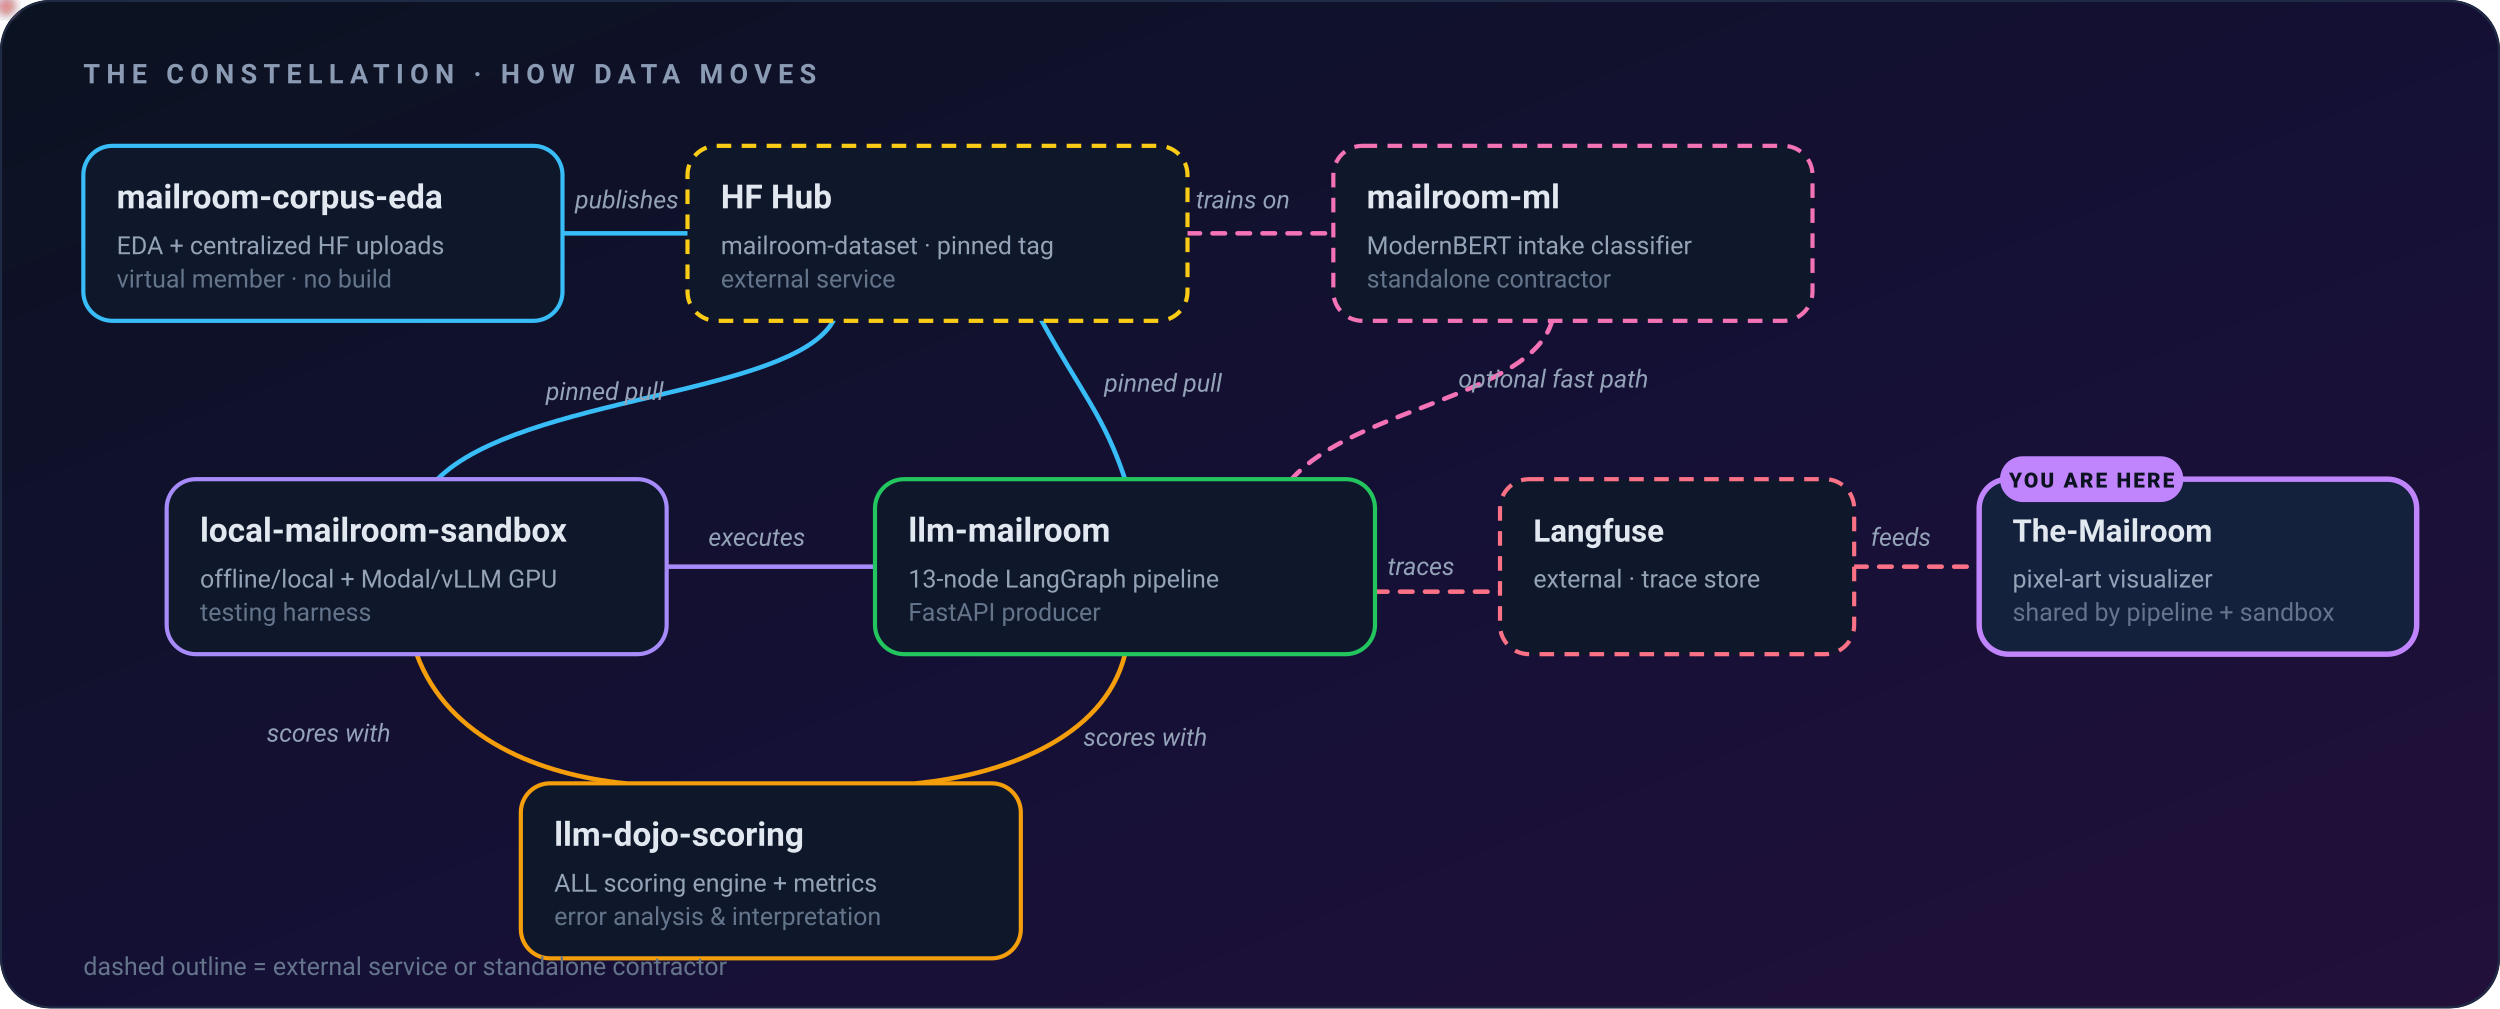
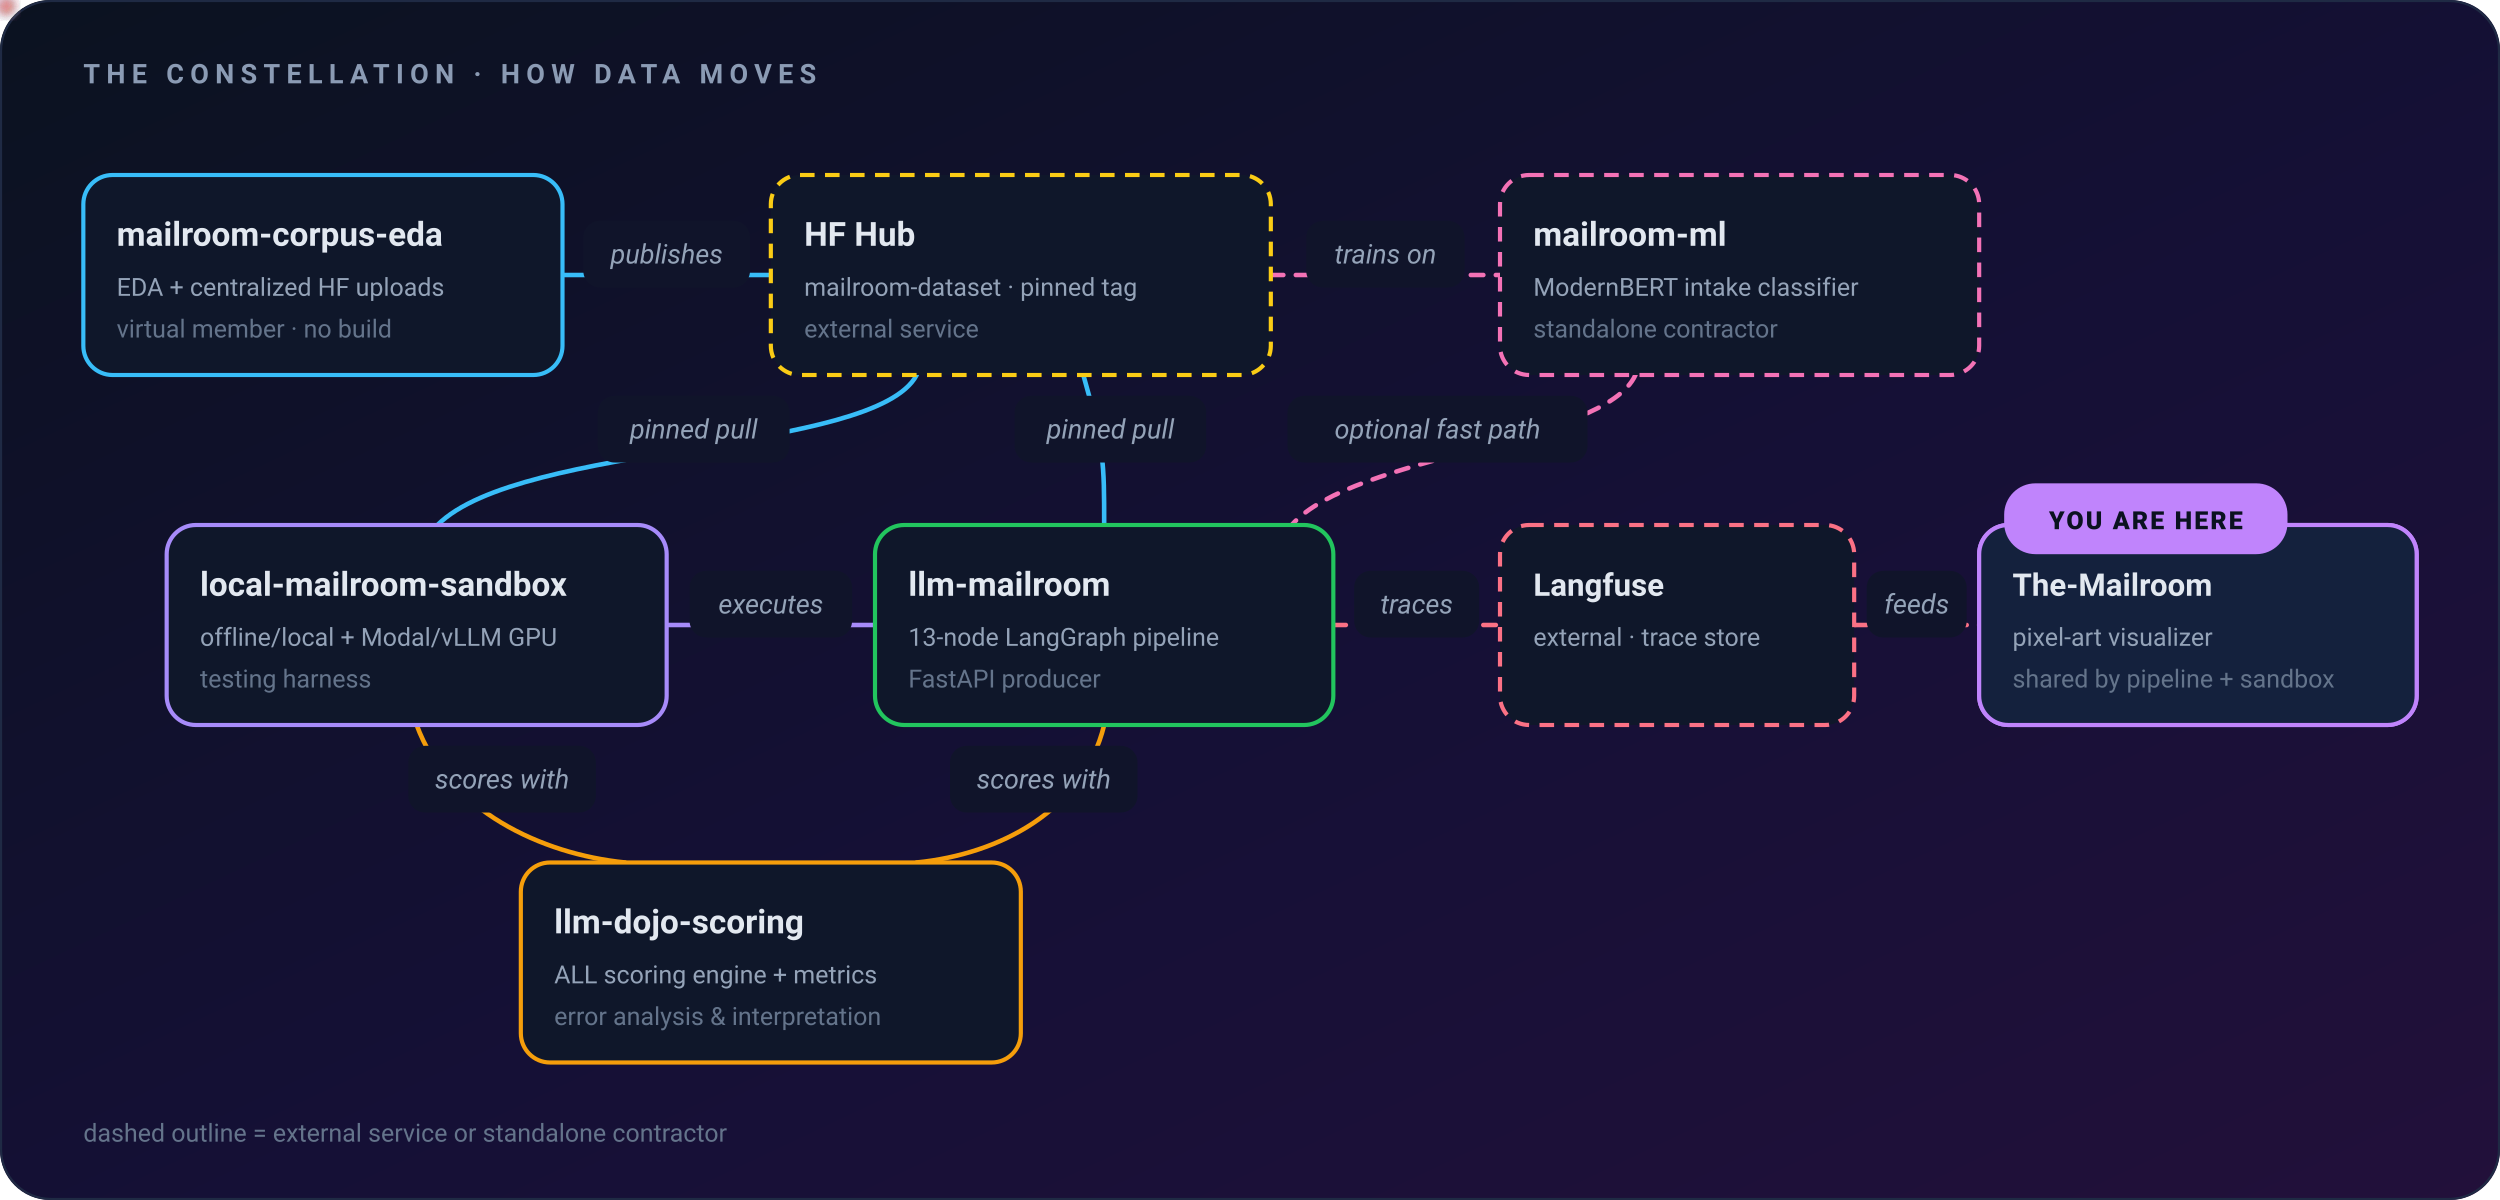
- <svg xmlns="http://www.w3.org/2000/svg" viewBox="0 0 1200 484" width="1200" height="484" role="img" aria-labelledby="t d" font-family="ui-sans-serif,-apple-system,'Segoe UI',Roboto,Helvetica,Arial,sans-serif">
+ <svg xmlns="http://www.w3.org/2000/svg" viewBox="0 0 1200 576" width="1200" height="576" role="img" aria-labelledby="t d" font-family="ui-sans-serif,-apple-system,'Segoe UI',Roboto,Helvetica,Arial,sans-serif">
  <defs>
    <linearGradient id="bg" x1="0" y1="0" x2="1" y2="1">
      <stop offset="0" stop-color="#0b1220" />
      <stop offset=".55" stop-color="#151036" />
      <stop offset="1" stop-color="#22103a" />
    </linearGradient>
    <linearGradient id="ttl" x1="0" y1="0" x2="1" y2="0">
      <stop offset="0" stop-color="#7dd3fc" />
      <stop offset=".5" stop-color="#c4b5fd" />
      <stop offset="1" stop-color="#f9a8d4" />
    </linearGradient>
    <radialGradient id="glow" cx=".5" cy=".5" r=".5">
      <stop offset="0" stop-color="#a78bfa" stop-opacity=".9" />
      <stop offset="1" stop-color="#a78bfa" stop-opacity="0" />
    </radialGradient>
    <filter id="soft" x="-50%" y="-50%" width="200%" height="200%">
      <feGaussianBlur stdDeviation="3" />
    </filter>
    <marker id="arr" viewBox="0 0 10 10" refX="8" refY="5" markerWidth="7" markerHeight="7" orient="auto-start-reverse">
      <path d="M1 1 L9 5 L1 9" fill="none" stroke="#94a3b8" stroke-width="1.6" stroke-linecap="round" stroke-linejoin="round" />
    </marker>
  </defs>
  <style>@media (prefers-reduced-motion: reduce){.motion{display:none}}</style>
-   <rect width="1200" height="484" rx="24" fill="url(#bg)" />
-   <rect x=".5" y=".5" width="1199" height="483" rx="24" fill="none" stroke="#1f2a44" />
+   <rect width="1200" height="576" rx="24" fill="url(#bg)" />
+   <rect x=".5" y=".5" width="1199" height="575" rx="24" fill="none" stroke="#1f2a44" />
  <text x="40" y="40" font-size="13" fill="#8b9bb4" font-weight="700" letter-spacing="3">THE CONSTELLATION · HOW DATA MOVES</text>
  <g fill="none" stroke-width="2.2" stroke-linecap="round">
-     <path id="e1" d="M270 112 H330" stroke="#38bdf8" />
-     <path id="e2" d="M400 154 C380 190 250 190 210 230" stroke="#38bdf8" />
-     <path id="e3" d="M500 154 C520 190 530 200 540 230" stroke="#38bdf8" />
-     <path id="e4" d="M570 112 H640" stroke="#f472b6" stroke-dasharray="6 6" />
-     <path id="e5" d="M745 154 C735 190 650 196 620 230" stroke="#f472b6" stroke-dasharray="6 6" />
-     <path id="e6" d="M320 272 H420" stroke="#a78bfa" />
-     <path id="e7" d="M200 314 C215 355 260 372 300 376" stroke="#f59e0b" />
-     <path id="e8" d="M540 314 C530 355 480 372 440 376" stroke="#f59e0b" />
-     <path id="e9" d="M660 284 H720" stroke="#fb7185" stroke-dasharray="6 6" />
-     <path id="e10" d="M890 272 H950" stroke="#fb7185" stroke-dasharray="6 6" />
+     <path id="e1" d="M270 132 H370" stroke="#38bdf8" />
+     <path id="e2" d="M440 180 C420 218 250 212 210 252" stroke="#38bdf8" />
+     <path id="e3" d="M520 180 C530 215 530 222 530 252" stroke="#38bdf8" />
+     <path id="e4" d="M610 132 H720" stroke="#f472b6" stroke-dasharray="6 6" />
+     <path id="e5" d="M785 180 C770 213 650 218 620 252" stroke="#f472b6" stroke-dasharray="6 6" />
+     <path id="e6" d="M320 300 H420" stroke="#a78bfa" />
+     <path id="e7" d="M200 348 C215 389 260 410 300 414" stroke="#f59e0b" />
+     <path id="e8" d="M530 348 C520 389 480 410 440 414" stroke="#f59e0b" />
+     <path id="e9" d="M640 300 H720" stroke="#fb7185" stroke-dasharray="6 6" />
+     <path id="e10" d="M890 300 H950" stroke="#fb7185" stroke-dasharray="6 6" />
  </g>
-   <g font-size="12" fill="#94a3b8" font-style="italic">
-     <text x="276" y="100">publishes</text>
-     <text x="262" y="192">pinned pull</text>
-     <text x="530" y="188">pinned pull</text>
-     <text x="574" y="100">trains on</text>
-     <text x="700" y="186">optional fast path</text>
-     <text x="340" y="262">executes</text>
-     <text x="128" y="356">scores with</text>
-     <text x="520" y="358">scores with</text>
-     <text x="666" y="276">traces</text>
-     <text x="898" y="262">feeds</text>
-   </g>
-   <g>
+   <g data-particles="">
    <circle class="motion" r="5" fill="#38bdf8" filter="url(#soft)">
      <animateMotion dur="1.3s" begin="0s" repeatCount="indefinite">
        <mpath href="#e1" />
      </animateMotion>
    </circle>
    <circle class="motion" r="5" fill="#38bdf8" filter="url(#soft)">
      <animateMotion dur="1.6s" begin="0.3s" repeatCount="indefinite">
        <mpath href="#e2" />
      </animateMotion>
    </circle>
    <circle class="motion" r="5" fill="#38bdf8" filter="url(#soft)">
      <animateMotion dur="1.8s" begin="0.6s" repeatCount="indefinite">
        <mpath href="#e3" />
      </animateMotion>
    </circle>
    <circle class="motion" r="5" fill="#f472b6" filter="url(#soft)">
      <animateMotion dur="2s" begin="0.9s" repeatCount="indefinite">
        <mpath href="#e4" />
      </animateMotion>
    </circle>
    <circle class="motion" r="5" fill="#f472b6" filter="url(#soft)">
      <animateMotion dur="1.3s" begin="1.2s" repeatCount="indefinite">
        <mpath href="#e5" />
      </animateMotion>
    </circle>
    <circle class="motion" r="5" fill="#a78bfa" filter="url(#soft)">
      <animateMotion dur="1.6s" begin="0s" repeatCount="indefinite">
        <mpath href="#e6" />
      </animateMotion>
    </circle>
    <circle class="motion" r="5" fill="#f59e0b" filter="url(#soft)">
      <animateMotion dur="1.8s" begin="0.3s" repeatCount="indefinite">
        <mpath href="#e7" />
      </animateMotion>
    </circle>
    <circle class="motion" r="5" fill="#f59e0b" filter="url(#soft)">
      <animateMotion dur="2s" begin="0.6s" repeatCount="indefinite">
        <mpath href="#e8" />
      </animateMotion>
    </circle>
    <circle class="motion" r="5" fill="#fb7185" filter="url(#soft)">
      <animateMotion dur="1.3s" begin="0.9s" repeatCount="indefinite">
        <mpath href="#e9" />
      </animateMotion>
    </circle>
    <circle class="motion" r="5" fill="#fb7185" filter="url(#soft)">
      <animateMotion dur="1.6s" begin="1.2s" repeatCount="indefinite">
        <mpath href="#e10" />
      </animateMotion>
    </circle>
  </g>
-   <rect x="40" y="70" width="230" height="84" rx="14" fill="#0f172a" stroke="#38bdf8" stroke-width="2" />
-   <text x="56" y="100" font-size="16" fill="#e2e8f0" font-weight="700">mailroom-corpus-eda</text>
-   <text x="56" y="122" font-size="12" fill="#94a3b8">EDA + centralized HF uploads</text>
-   <text x="56" y="138" font-size="12" fill="#64748b">virtual member · no build</text>
-   <rect x="330" y="70" width="240" height="84" rx="14" fill="#0f172a" stroke="#facc15" stroke-width="2" stroke-dasharray="7 5" />
-   <text x="346" y="100" font-size="16" fill="#e2e8f0" font-weight="700">HF Hub</text>
-   <text x="346" y="122" font-size="12" fill="#94a3b8">mailroom-dataset · pinned tag</text>
-   <text x="346" y="138" font-size="12" fill="#64748b">external service</text>
-   <rect x="640" y="70" width="230" height="84" rx="14" fill="#0f172a" stroke="#f472b6" stroke-width="2" stroke-dasharray="7 5" />
-   <text x="656" y="100" font-size="16" fill="#e2e8f0" font-weight="700">mailroom-ml</text>
-   <text x="656" y="122" font-size="12" fill="#94a3b8">ModernBERT intake classifier</text>
-   <text x="656" y="138" font-size="12" fill="#64748b">standalone contractor</text>
-   <rect x="80" y="230" width="240" height="84" rx="14" fill="#0f172a" stroke="#a78bfa" stroke-width="2" />
-   <text x="96" y="260" font-size="16" fill="#e2e8f0" font-weight="700">local-mailroom-sandbox</text>
-   <text x="96" y="282" font-size="12" fill="#94a3b8">offline/local + Modal/vLLM GPU</text>
-   <text x="96" y="298" font-size="12" fill="#64748b">testing harness</text>
-   <rect x="420" y="230" width="240" height="84" rx="14" fill="#0f172a" stroke="#22c55e" stroke-width="2" />
-   <text x="436" y="260" font-size="16" fill="#e2e8f0" font-weight="700">llm-mailroom</text>
-   <text x="436" y="282" font-size="12" fill="#94a3b8">13-node LangGraph pipeline</text>
-   <text x="436" y="298" font-size="12" fill="#64748b">FastAPI producer</text>
-   <rect x="950" y="230" width="210" height="84" rx="14" fill="#14213d" stroke="#c084fc" stroke-width="2.6" />
-   <text x="966" y="260" font-size="15" fill="#e2e8f0" font-weight="700">The-Mailroom</text>
-   <text x="966" y="282" font-size="12" fill="#94a3b8">pixel-art visualizer</text>
-   <text x="966" y="298" font-size="12" fill="#64748b">shared by pipeline + sandbox</text>
-   <rect class="motion" x="950" y="230" width="210" height="84" rx="14" fill="none" stroke="#c084fc" stroke-width="2">
+   <rect class="motion" x="950" y="252" width="210" height="96" rx="14" fill="none" stroke="#c084fc" stroke-width="2">
    <animate attributeName="stroke-opacity" values=".8;0;.8" dur="2.4s" repeatCount="indefinite" />
    <animate attributeName="stroke-width" values="2;9;2" dur="2.4s" repeatCount="indefinite" />
  </rect>
-   <rect x="960" y="219" width="88" height="22" rx="11" fill="#c084fc" />
-   <text x="1004" y="234" font-size="10" fill="#0b1220" font-weight="800" text-anchor="middle" letter-spacing="1">YOU ARE HERE</text>
-   <rect x="720" y="230" width="170" height="84" rx="14" fill="#0f172a" stroke="#fb7185" stroke-width="2" stroke-dasharray="7 5" />
-   <text x="736" y="260" font-size="15" fill="#e2e8f0" font-weight="700">Langfuse</text>
-   <text x="736" y="282" font-size="12" fill="#94a3b8">external · trace store</text>
-   <rect x="250" y="376" width="240" height="84" rx="14" fill="#0f172a" stroke="#f59e0b" stroke-width="2" />
-   <text x="266" y="406" font-size="16" fill="#e2e8f0" font-weight="700">llm-dojo-scoring</text>
-   <text x="266" y="428" font-size="12" fill="#94a3b8">ALL scoring engine + metrics</text>
-   <text x="266" y="444" font-size="12" fill="#64748b">error analysis &amp; interpretation</text>
-   <text x="40" y="468" font-size="12" fill="#64748b">dashed outline = external service or standalone contractor</text>
+   <g data-node="eda">
+     <rect x="40" y="84" width="230" height="96" rx="14" fill="#0f172a" stroke="#38bdf8" stroke-width="2" />
+     <text x="56" y="118" font-size="16" fill="#e2e8f0" font-weight="700">mailroom-corpus-eda</text>
+     <text x="56" y="142" font-size="12" fill="#94a3b8">EDA + centralized HF uploads</text>
+     <text x="56" y="162" font-size="12" fill="#64748b">virtual member · no build</text>
+   </g>
+   <g data-node="hf">
+     <rect x="370" y="84" width="240" height="96" rx="14" fill="#0f172a" stroke="#facc15" stroke-width="2" stroke-dasharray="7 5" />
+     <text x="386" y="118" font-size="16" fill="#e2e8f0" font-weight="700">HF Hub</text>
+     <text x="386" y="142" font-size="12" fill="#94a3b8">mailroom-dataset · pinned tag</text>
+     <text x="386" y="162" font-size="12" fill="#64748b">external service</text>
+   </g>
+   <g data-node="ml">
+     <rect x="720" y="84" width="230" height="96" rx="14" fill="#0f172a" stroke="#f472b6" stroke-width="2" stroke-dasharray="7 5" />
+     <text x="736" y="118" font-size="16" fill="#e2e8f0" font-weight="700">mailroom-ml</text>
+     <text x="736" y="142" font-size="12" fill="#94a3b8">ModernBERT intake classifier</text>
+     <text x="736" y="162" font-size="12" fill="#64748b">standalone contractor</text>
+   </g>
+   <g data-node="sandbox">
+     <rect x="80" y="252" width="240" height="96" rx="14" fill="#0f172a" stroke="#a78bfa" stroke-width="2" />
+     <text x="96" y="286" font-size="16" fill="#e2e8f0" font-weight="700">local-mailroom-sandbox</text>
+     <text x="96" y="310" font-size="12" fill="#94a3b8">offline/local + Modal/vLLM GPU</text>
+     <text x="96" y="330" font-size="12" fill="#64748b">testing harness</text>
+   </g>
+   <g data-node="pipeline">
+     <rect x="420" y="252" width="220" height="96" rx="14" fill="#0f172a" stroke="#22c55e" stroke-width="2" />
+     <text x="436" y="286" font-size="16" fill="#e2e8f0" font-weight="700">llm-mailroom</text>
+     <text x="436" y="310" font-size="12" fill="#94a3b8">13-node LangGraph pipeline</text>
+     <text x="436" y="330" font-size="12" fill="#64748b">FastAPI producer</text>
+   </g>
+   <g data-node="langfuse">
+     <rect x="720" y="252" width="170" height="96" rx="14" fill="#0f172a" stroke="#fb7185" stroke-width="2" stroke-dasharray="7 5" />
+     <text x="736" y="286" font-size="15" fill="#e2e8f0" font-weight="700">Langfuse</text>
+     <text x="736" y="310" font-size="12" fill="#94a3b8">external · trace store</text>
+   </g>
+   <g data-node="viz">
+     <rect x="950" y="252" width="210" height="96" rx="14" fill="#14213d" stroke="#c084fc" stroke-width="2" />
+     <text x="966" y="286" font-size="15" fill="#e2e8f0" font-weight="700">The-Mailroom</text>
+     <text x="966" y="310" font-size="12" fill="#94a3b8">pixel-art visualizer</text>
+     <text x="966" y="330" font-size="12" fill="#64748b">shared by pipeline + sandbox</text>
+   </g>
+   <g data-node="dojo">
+     <rect x="250" y="414" width="240" height="96" rx="14" fill="#0f172a" stroke="#f59e0b" stroke-width="2" />
+     <text x="266" y="448" font-size="16" fill="#e2e8f0" font-weight="700">llm-dojo-scoring</text>
+     <text x="266" y="472" font-size="12" fill="#94a3b8">ALL scoring engine + metrics</text>
+     <text x="266" y="492" font-size="12" fill="#64748b">error analysis &amp; interpretation</text>
+   </g>
+   <g data-edge-label="e1" transform="translate(320 122)">
+     <rect data-callout-box="" x="-40.0" y="-16" width="80" height="32" rx="8" fill="#10142a" />
+     <text x="0" y="4.5" font-size="13" fill="#94a3b8" text-anchor="middle" font-style="italic">publishes</text>
+   </g>
+   <g data-edge-label="e2" transform="translate(333 206)">
+     <rect data-callout-box="" x="-46.0" y="-16" width="92" height="32" rx="8" fill="#10142a" />
+     <text x="0" y="4.5" font-size="13" fill="#94a3b8" text-anchor="middle" font-style="italic">pinned pull</text>
+   </g>
+   <g data-edge-label="e3" transform="translate(533 206)">
+     <rect data-callout-box="" x="-46.0" y="-16" width="92" height="32" rx="8" fill="#10142a" />
+     <text x="0" y="4.5" font-size="13" fill="#94a3b8" text-anchor="middle" font-style="italic">pinned pull</text>
+   </g>
+   <g data-edge-label="e4" transform="translate(665 122)">
+     <rect data-callout-box="" x="-38.0" y="-16" width="76" height="32" rx="8" fill="#10142a" />
+     <text x="0" y="4.5" font-size="13" fill="#94a3b8" text-anchor="middle" font-style="italic">trains on</text>
+   </g>
+   <g data-edge-label="e5" transform="translate(690 206)">
+     <rect data-callout-box="" x="-72.0" y="-16" width="144" height="32" rx="8" fill="#10142a" />
+     <text x="0" y="4.5" font-size="13" fill="#94a3b8" text-anchor="middle" font-style="italic">optional fast path</text>
+   </g>
+   <g data-edge-label="e6" transform="translate(370 290)">
+     <rect data-callout-box="" x="-39.0" y="-16" width="78" height="32" rx="8" fill="#10142a" />
+     <text x="0" y="4.5" font-size="13" fill="#94a3b8" text-anchor="middle" font-style="italic">executes</text>
+   </g>
+   <g data-edge-label="e7" transform="translate(241 374)">
+     <rect data-callout-box="" x="-45.0" y="-16" width="90" height="32" rx="8" fill="#10142a" />
+     <text x="0" y="4.5" font-size="13" fill="#94a3b8" text-anchor="middle" font-style="italic">scores with</text>
+   </g>
+   <g data-edge-label="e8" transform="translate(501 374)">
+     <rect data-callout-box="" x="-45.0" y="-16" width="90" height="32" rx="8" fill="#10142a" />
+     <text x="0" y="4.5" font-size="13" fill="#94a3b8" text-anchor="middle" font-style="italic">scores with</text>
+   </g>
+   <g data-edge-label="e9" transform="translate(680 290)">
+     <rect data-callout-box="" x="-30.0" y="-16" width="60" height="32" rx="8" fill="#10142a" />
+     <text x="0" y="4.5" font-size="13" fill="#94a3b8" text-anchor="middle" font-style="italic">traces</text>
+   </g>
+   <g data-edge-label="e10" transform="translate(920 290)">
+     <rect data-callout-box="" x="-24.0" y="-16" width="48" height="32" rx="8" fill="#10142a" />
+     <text x="0" y="4.5" font-size="13" fill="#94a3b8" text-anchor="middle" font-style="italic">feeds</text>
+   </g>
+   <g data-current-badge="viz">
+     <rect x="962" y="232" width="136" height="34" rx="15" fill="#c084fc" />
+     <text x="1030" y="254" font-size="12" fill="#0b1220" font-weight="800" text-anchor="middle" letter-spacing="1">YOU ARE HERE</text>
+   </g>
+   <text x="40" y="548" font-size="12" fill="#64748b" data-legend="">dashed outline = external service or standalone contractor</text>
</svg>
